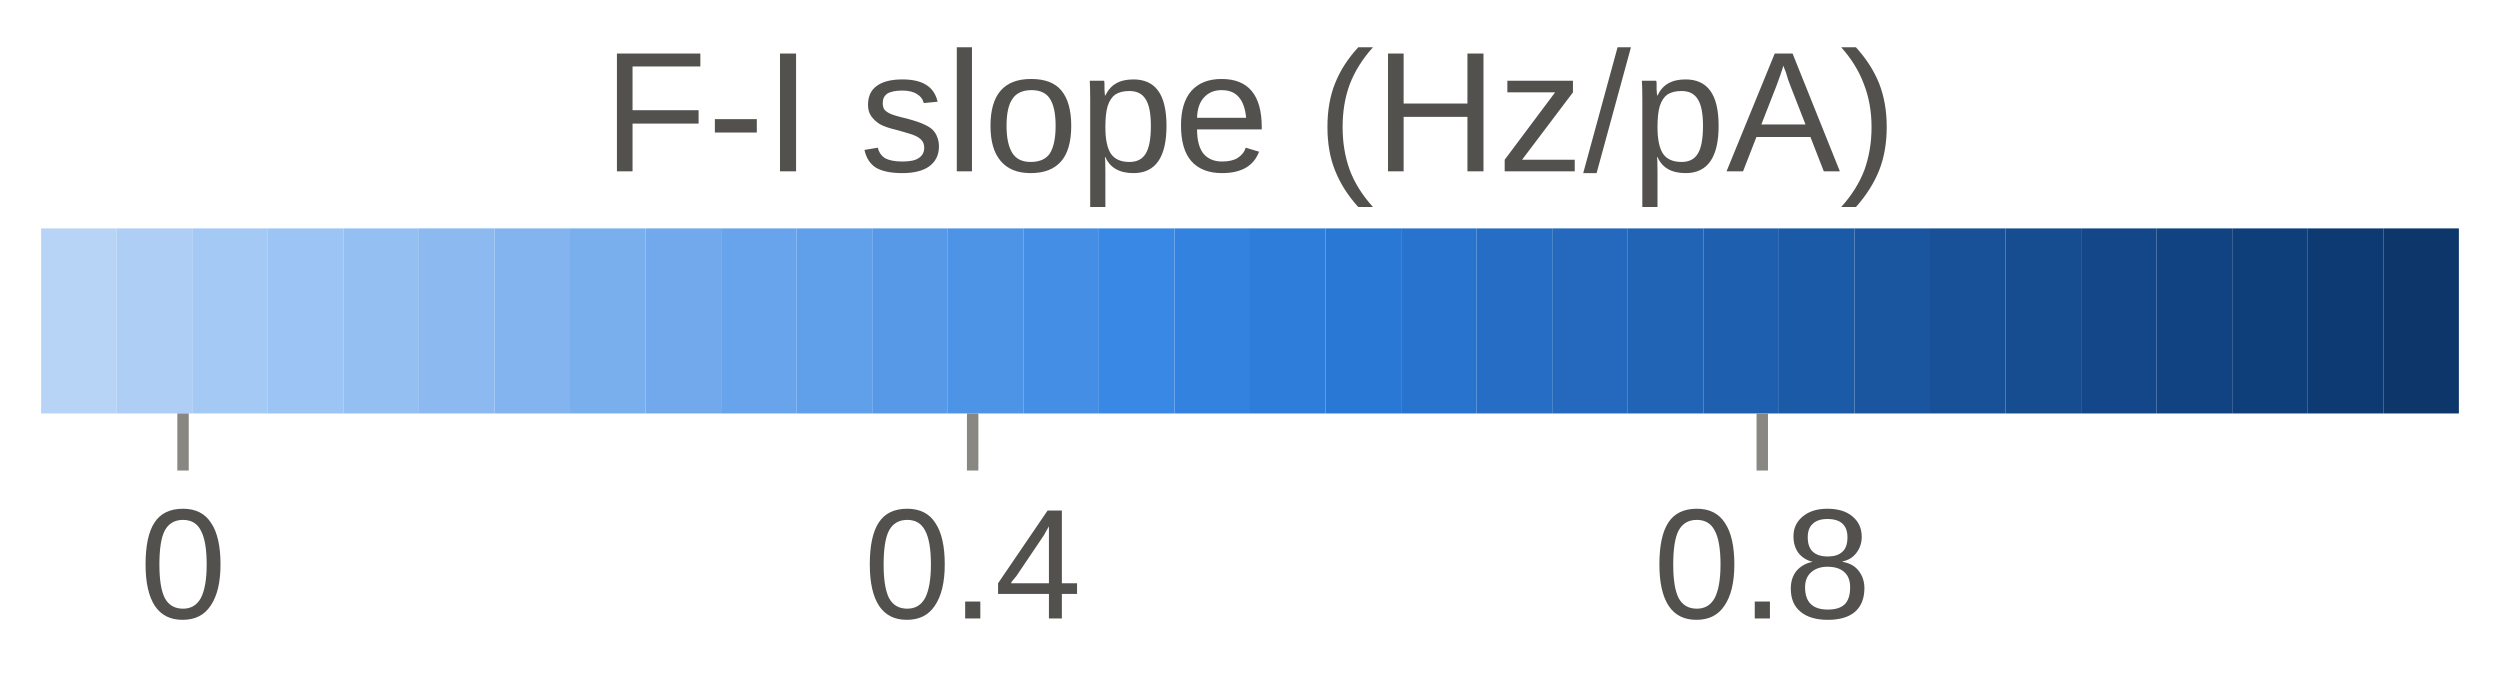
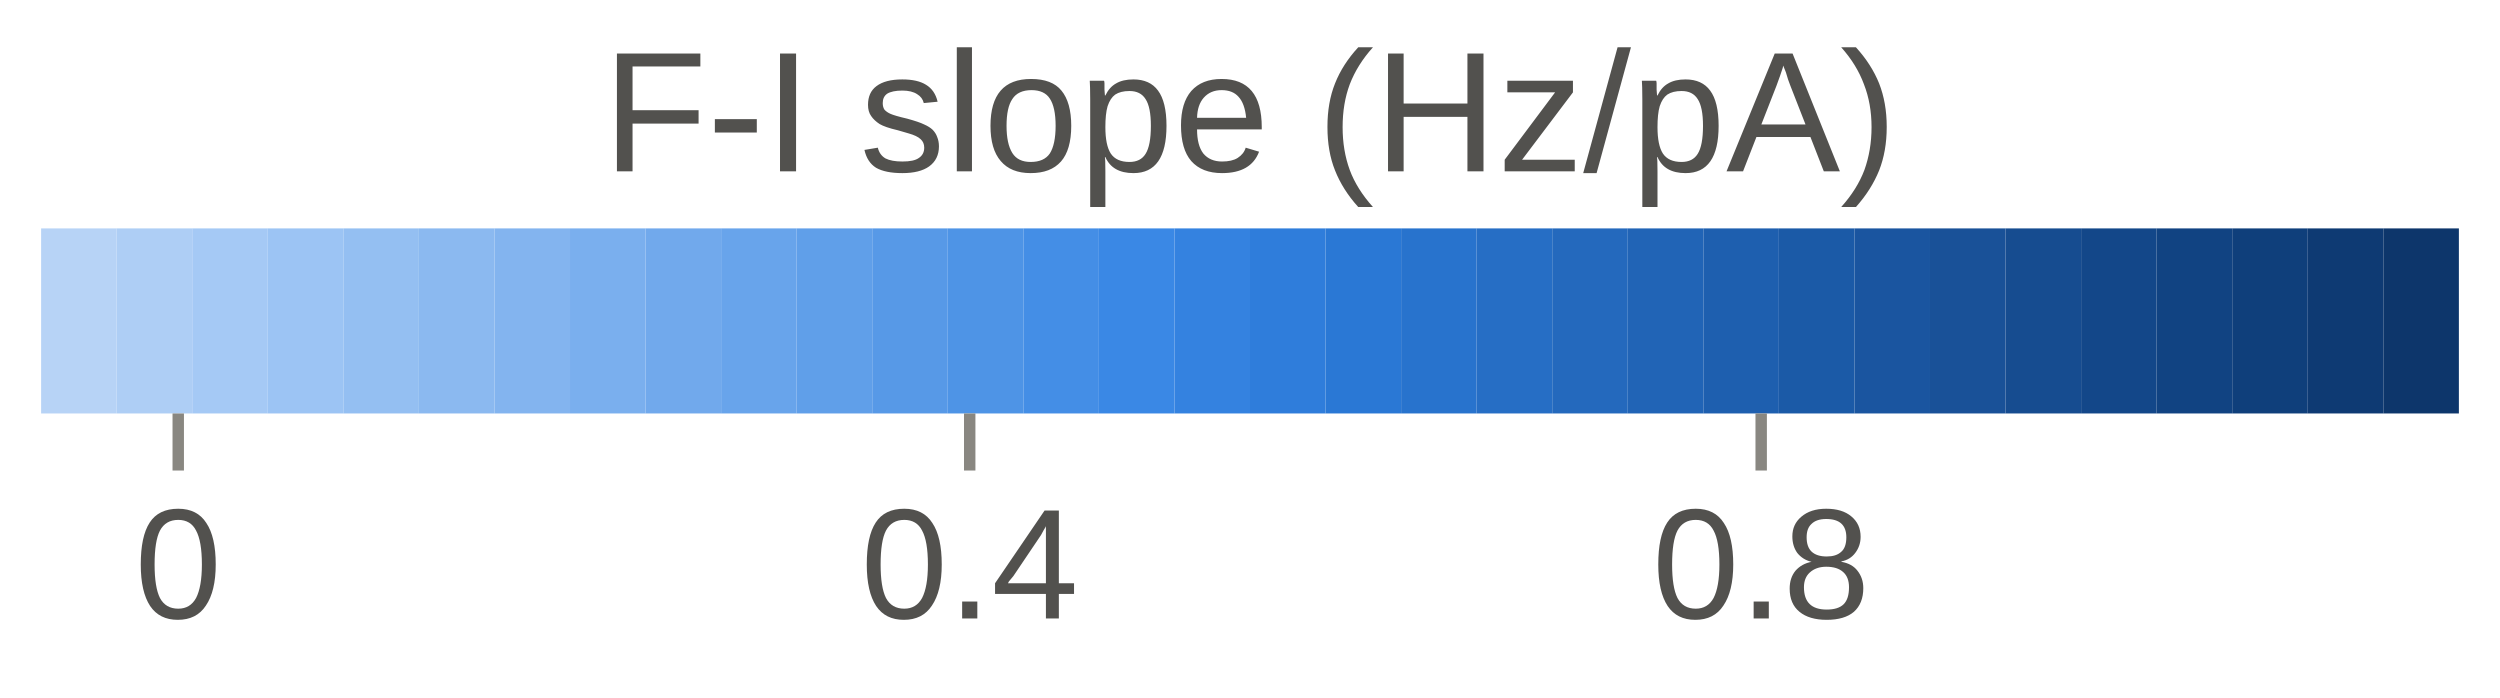
<svg xmlns="http://www.w3.org/2000/svg" xmlns:xlink="http://www.w3.org/1999/xlink" width="87.552pt" height="24.419pt" viewBox="0 0 87.552 24.419" version="1.1">
  <defs>
    <style type="text/css">*{stroke-linejoin: round; stroke-linecap: butt}</style>
  </defs>
  <g id="figure_1">
    <g id="patch_1">
      <path d="M -0 24.419  L 87.552 24.419  L 87.552 0  L -0 0  L -0 24.419  z " style="fill: none" />
    </g>
    <g id="axes_1">
      <g id="patch_2">
        <path d="M 1.44 14.479  L 86.112 14.479  L 86.112 7.999  L 1.44 7.999  L 1.44 14.479  z " style="fill: none" />
      </g>
      <g id="QuadMesh_1">
-         <path d="M 1.44 14.479  L 1.44 7.999  L 4.086 7.999  L 4.086 14.479  L 1.44 14.479  " clip-path="url(#p1fb05b5288)" style="fill: #b7d3f6" />
-         <path d="M 4.086 14.479  L 4.086 7.999  L 6.732 7.999  L 6.732 14.479  L 4.086 14.479  " clip-path="url(#p1fb05b5288)" style="fill: #aecef5" />
-         <path d="M 6.732 14.479  L 6.732 7.999  L 9.378 7.999  L 9.378 14.479  L 6.732 14.479  " clip-path="url(#p1fb05b5288)" style="fill: #a5c9f5" />
-         <path d="M 9.378 14.479  L 9.378 7.999  L 12.024 7.999  L 12.024 14.479  L 9.378 14.479  " clip-path="url(#p1fb05b5288)" style="fill: #9cc4f4" />
-         <path d="M 12.024 14.479  L 12.024 7.999  L 14.67 7.999  L 14.67 14.479  L 12.024 14.479  " clip-path="url(#p1fb05b5288)" style="fill: #94bff2" />
-         <path d="M 14.67 14.479  L 14.67 7.999  L 17.316 7.999  L 17.316 14.479  L 14.67 14.479  " clip-path="url(#p1fb05b5288)" style="fill: #8bb9f0" />
-         <path d="M 17.316 14.479  L 17.316 7.999  L 19.962 7.999  L 19.962 14.479  L 17.316 14.479  " clip-path="url(#p1fb05b5288)" style="fill: #83b4ef" />
-         <path d="M 19.962 14.479  L 19.962 7.999  L 22.608 7.999  L 22.608 14.479  L 19.962 14.479  " clip-path="url(#p1fb05b5288)" style="fill: #7aafee" />
-         <path d="M 22.608 14.479  L 22.608 7.999  L 25.254 7.999  L 25.254 14.479  L 22.608 14.479  " clip-path="url(#p1fb05b5288)" style="fill: #71a9ec" />
-         <path d="M 25.254 14.479  L 25.254 7.999  L 27.9 7.999  L 27.9 14.479  L 25.254 14.479  " clip-path="url(#p1fb05b5288)" style="fill: #68a4eb" />
-         <path d="M 27.9 14.479  L 27.9 7.999  L 30.546 7.999  L 30.546 14.479  L 27.9 14.479  " clip-path="url(#p1fb05b5288)" style="fill: #609fe9" />
-         <path d="M 30.546 14.479  L 30.546 7.999  L 33.192 7.999  L 33.192 14.479  L 30.546 14.479  " clip-path="url(#p1fb05b5288)" style="fill: #5799e7" />
-         <path d="M 33.192 14.479  L 33.192 7.999  L 35.838 7.999  L 35.838 14.479  L 33.192 14.479  " clip-path="url(#p1fb05b5288)" style="fill: #4e94e6" />
-         <path d="M 35.838 14.479  L 35.838 7.999  L 38.484 7.999  L 38.484 14.479  L 35.838 14.479  " clip-path="url(#p1fb05b5288)" style="fill: #448ee6" />
-         <path d="M 38.484 14.479  L 38.484 7.999  L 41.13 7.999  L 41.13 14.479  L 38.484 14.479  " clip-path="url(#p1fb05b5288)" style="fill: #3a88e5" />
-         <path d="M 41.13 14.479  L 41.13 7.999  L 43.776 7.999  L 43.776 14.479  L 41.13 14.479  " clip-path="url(#p1fb05b5288)" style="fill: #3482e0" />
-         <path d="M 43.776 14.479  L 43.776 7.999  L 46.422 7.999  L 46.422 14.479  L 43.776 14.479  " clip-path="url(#p1fb05b5288)" style="fill: #2f7ddb" />
-         <path d="M 46.422 14.479  L 46.422 7.999  L 49.068 7.999  L 49.068 14.479  L 46.422 14.479  " clip-path="url(#p1fb05b5288)" style="fill: #2a78d5" />
-         <path d="M 49.068 14.479  L 49.068 7.999  L 51.714 7.999  L 51.714 14.479  L 49.068 14.479  " clip-path="url(#p1fb05b5288)" style="fill: #2873cd" />
-         <path d="M 51.714 14.479  L 51.714 7.999  L 54.36 7.999  L 54.36 14.479  L 51.714 14.479  " clip-path="url(#p1fb05b5288)" style="fill: #266ec5" />
-         <path d="M 54.36 14.479  L 54.36 7.999  L 57.006 7.999  L 57.006 14.479  L 54.36 14.479  " clip-path="url(#p1fb05b5288)" style="fill: #2469bd" />
-         <path d="M 57.006 14.479  L 57.006 7.999  L 59.652 7.999  L 59.652 14.479  L 57.006 14.479  " clip-path="url(#p1fb05b5288)" style="fill: #2164b6" />
-         <path d="M 59.652 14.479  L 59.652 7.999  L 62.298 7.999  L 62.298 14.479  L 59.652 14.479  " clip-path="url(#p1fb05b5288)" style="fill: #1e5faf" />
-         <path d="M 62.298 14.479  L 62.298 7.999  L 64.944 7.999  L 64.944 14.479  L 62.298 14.479  " clip-path="url(#p1fb05b5288)" style="fill: #1b5aa7" />
-         <path d="M 64.944 14.479  L 64.944 7.999  L 67.59 7.999  L 67.59 14.479  L 64.944 14.479  " clip-path="url(#p1fb05b5288)" style="fill: #1a55a0" />
-         <path d="M 67.59 14.479  L 67.59 7.999  L 70.236 7.999  L 70.236 14.479  L 67.59 14.479  " clip-path="url(#p1fb05b5288)" style="fill: #195198" />
-         <path d="M 70.236 14.479  L 70.236 7.999  L 72.882 7.999  L 72.882 14.479  L 70.236 14.479  " clip-path="url(#p1fb05b5288)" style="fill: #164c90" />
-         <path d="M 72.882 14.479  L 72.882 7.999  L 75.528 7.999  L 75.528 14.479  L 72.882 14.479  " clip-path="url(#p1fb05b5288)" style="fill: #134789" />
-         <path d="M 75.528 14.479  L 75.528 7.999  L 78.174 7.999  L 78.174 14.479  L 75.528 14.479  " clip-path="url(#p1fb05b5288)" style="fill: #114382" />
-         <path d="M 78.174 14.479  L 78.174 7.999  L 80.82 7.999  L 80.82 14.479  L 78.174 14.479  " clip-path="url(#p1fb05b5288)" style="fill: #0f3f7b" />
-         <path d="M 80.82 14.479  L 80.82 7.999  L 83.466 7.999  L 83.466 14.479  L 80.82 14.479  " clip-path="url(#p1fb05b5288)" style="fill: #0e3a73" />
-         <path d="M 83.466 14.479  L 83.466 7.999  L 86.112 7.999  L 86.112 14.479  L 83.466 14.479  " clip-path="url(#p1fb05b5288)" style="fill: #0d366b" />
+         <path d="M 1.44 14.479  L 1.44 7.999  L 4.086 7.999  L 4.086 14.479  L 1.44 14.479  " clip-path="url(#p75c4e6c3db)" style="fill: #b7d3f6" />
+         <path d="M 4.086 14.479  L 4.086 7.999  L 6.732 7.999  L 6.732 14.479  L 4.086 14.479  " clip-path="url(#p75c4e6c3db)" style="fill: #aecef5" />
+         <path d="M 6.732 14.479  L 6.732 7.999  L 9.378 7.999  L 9.378 14.479  L 6.732 14.479  " clip-path="url(#p75c4e6c3db)" style="fill: #a5c9f5" />
+         <path d="M 9.378 14.479  L 9.378 7.999  L 12.024 7.999  L 12.024 14.479  L 9.378 14.479  " clip-path="url(#p75c4e6c3db)" style="fill: #9cc4f4" />
+         <path d="M 12.024 14.479  L 12.024 7.999  L 14.67 7.999  L 14.67 14.479  L 12.024 14.479  " clip-path="url(#p75c4e6c3db)" style="fill: #94bff2" />
+         <path d="M 14.67 14.479  L 14.67 7.999  L 17.316 7.999  L 17.316 14.479  L 14.67 14.479  " clip-path="url(#p75c4e6c3db)" style="fill: #8bb9f0" />
+         <path d="M 17.316 14.479  L 17.316 7.999  L 19.962 7.999  L 19.962 14.479  L 17.316 14.479  " clip-path="url(#p75c4e6c3db)" style="fill: #83b4ef" />
+         <path d="M 19.962 14.479  L 19.962 7.999  L 22.608 7.999  L 22.608 14.479  L 19.962 14.479  " clip-path="url(#p75c4e6c3db)" style="fill: #7aafee" />
+         <path d="M 22.608 14.479  L 22.608 7.999  L 25.254 7.999  L 25.254 14.479  L 22.608 14.479  " clip-path="url(#p75c4e6c3db)" style="fill: #71a9ec" />
+         <path d="M 25.254 14.479  L 25.254 7.999  L 27.9 7.999  L 27.9 14.479  L 25.254 14.479  " clip-path="url(#p75c4e6c3db)" style="fill: #68a4eb" />
+         <path d="M 27.9 14.479  L 27.9 7.999  L 30.546 7.999  L 30.546 14.479  L 27.9 14.479  " clip-path="url(#p75c4e6c3db)" style="fill: #609fe9" />
+         <path d="M 30.546 14.479  L 30.546 7.999  L 33.192 7.999  L 33.192 14.479  L 30.546 14.479  " clip-path="url(#p75c4e6c3db)" style="fill: #5799e7" />
+         <path d="M 33.192 14.479  L 33.192 7.999  L 35.838 7.999  L 35.838 14.479  L 33.192 14.479  " clip-path="url(#p75c4e6c3db)" style="fill: #4e94e6" />
+         <path d="M 35.838 14.479  L 35.838 7.999  L 38.484 7.999  L 38.484 14.479  L 35.838 14.479  " clip-path="url(#p75c4e6c3db)" style="fill: #448ee6" />
+         <path d="M 38.484 14.479  L 38.484 7.999  L 41.13 7.999  L 41.13 14.479  L 38.484 14.479  " clip-path="url(#p75c4e6c3db)" style="fill: #3a88e5" />
+         <path d="M 41.13 14.479  L 41.13 7.999  L 43.776 7.999  L 43.776 14.479  L 41.13 14.479  " clip-path="url(#p75c4e6c3db)" style="fill: #3482e0" />
+         <path d="M 43.776 14.479  L 43.776 7.999  L 46.422 7.999  L 46.422 14.479  L 43.776 14.479  " clip-path="url(#p75c4e6c3db)" style="fill: #2f7ddb" />
+         <path d="M 46.422 14.479  L 46.422 7.999  L 49.068 7.999  L 49.068 14.479  L 46.422 14.479  " clip-path="url(#p75c4e6c3db)" style="fill: #2a78d5" />
+         <path d="M 49.068 14.479  L 49.068 7.999  L 51.714 7.999  L 51.714 14.479  L 49.068 14.479  " clip-path="url(#p75c4e6c3db)" style="fill: #2873cd" />
+         <path d="M 51.714 14.479  L 51.714 7.999  L 54.36 7.999  L 54.36 14.479  L 51.714 14.479  " clip-path="url(#p75c4e6c3db)" style="fill: #266ec5" />
+         <path d="M 54.36 14.479  L 54.36 7.999  L 57.006 7.999  L 57.006 14.479  L 54.36 14.479  " clip-path="url(#p75c4e6c3db)" style="fill: #2469bd" />
+         <path d="M 57.006 14.479  L 57.006 7.999  L 59.652 7.999  L 59.652 14.479  L 57.006 14.479  " clip-path="url(#p75c4e6c3db)" style="fill: #2164b6" />
+         <path d="M 59.652 14.479  L 59.652 7.999  L 62.298 7.999  L 62.298 14.479  L 59.652 14.479  " clip-path="url(#p75c4e6c3db)" style="fill: #1e5faf" />
+         <path d="M 62.298 14.479  L 62.298 7.999  L 64.944 7.999  L 64.944 14.479  L 62.298 14.479  " clip-path="url(#p75c4e6c3db)" style="fill: #1b5aa7" />
+         <path d="M 64.944 14.479  L 64.944 7.999  L 67.59 7.999  L 67.59 14.479  L 64.944 14.479  " clip-path="url(#p75c4e6c3db)" style="fill: #1a55a0" />
+         <path d="M 67.59 14.479  L 67.59 7.999  L 70.236 7.999  L 70.236 14.479  L 67.59 14.479  " clip-path="url(#p75c4e6c3db)" style="fill: #195198" />
+         <path d="M 70.236 14.479  L 70.236 7.999  L 72.882 7.999  L 72.882 14.479  L 70.236 14.479  " clip-path="url(#p75c4e6c3db)" style="fill: #164c90" />
+         <path d="M 72.882 14.479  L 72.882 7.999  L 75.528 7.999  L 75.528 14.479  L 72.882 14.479  " clip-path="url(#p75c4e6c3db)" style="fill: #134789" />
+         <path d="M 75.528 14.479  L 75.528 7.999  L 78.174 7.999  L 78.174 14.479  L 75.528 14.479  " clip-path="url(#p75c4e6c3db)" style="fill: #114382" />
+         <path d="M 78.174 14.479  L 78.174 7.999  L 80.82 7.999  L 80.82 14.479  L 78.174 14.479  " clip-path="url(#p75c4e6c3db)" style="fill: #0f3f7b" />
+         <path d="M 80.82 14.479  L 80.82 7.999  L 83.466 7.999  L 83.466 14.479  L 80.82 14.479  " clip-path="url(#p75c4e6c3db)" style="fill: #0e3a73" />
+         <path d="M 83.466 14.479  L 83.466 7.999  L 86.112 7.999  L 86.112 14.479  L 83.466 14.479  " clip-path="url(#p75c4e6c3db)" style="fill: #0d366b" />
      </g>
      <g id="matplotlib.axis_1">
        <g id="xtick_1">
          <g id="line2d_1">
            <defs>
-               <path id="m33db895a0b" d="M 0 0  L 0 2  " style="stroke: #898781; stroke-width: 0.4" />
+               <path id="m221e52e4be" d="M 0 0  L 0 2  " style="stroke: #898781; stroke-width: 0.4" />
            </defs>
            <g>
-               <use xlink:href="#m33db895a0b" x="6.41" y="14.479" style="fill: #898781; stroke: #898781; stroke-width: 0.4" />
+               <use xlink:href="#m221e52e4be" x="6.242" y="14.479" style="fill: #898781; stroke: #898781; stroke-width: 0.4" />
            </g>
          </g>
          <g id="text_1">
-             <text style="font-size: 5.5px; font-family: 'Arial', 'Helvetica', 'DejaVu Sans', sans-serif; text-anchor: middle; fill: #52514e" x="6.41" y="21.658" transform="rotate(-0 6.410093 21.65777)">0</text>
+             <text style="font-size: 5.5px; font-family: 'Arial', 'Helvetica', 'DejaVu Sans', sans-serif; text-anchor: middle; fill: #52514e" x="6.242" y="21.658" transform="rotate(-0 6.242271 21.65777)">0</text>
          </g>
        </g>
        <g id="xtick_2">
          <g id="line2d_2">
            <g>
-               <use xlink:href="#m33db895a0b" x="34.063" y="14.479" style="fill: #898781; stroke: #898781; stroke-width: 0.4" />
+               <use xlink:href="#m221e52e4be" x="33.96" y="14.479" style="fill: #898781; stroke: #898781; stroke-width: 0.4" />
            </g>
          </g>
          <g id="text_2">
-             <text style="font-size: 5.5px; font-family: 'Arial', 'Helvetica', 'DejaVu Sans', sans-serif; text-anchor: middle; fill: #52514e" x="34.063" y="21.658" transform="rotate(-0 34.06309 21.65777)">0.4</text>
+             <text style="font-size: 5.5px; font-family: 'Arial', 'Helvetica', 'DejaVu Sans', sans-serif; text-anchor: middle; fill: #52514e" x="33.96" y="21.658" transform="rotate(-0 33.96037 21.65777)">0.4</text>
          </g>
        </g>
        <g id="xtick_3">
          <g id="line2d_3">
            <g>
-               <use xlink:href="#m33db895a0b" x="61.716" y="14.479" style="fill: #898781; stroke: #898781; stroke-width: 0.4" />
+               <use xlink:href="#m221e52e4be" x="61.678" y="14.479" style="fill: #898781; stroke: #898781; stroke-width: 0.4" />
            </g>
          </g>
          <g id="text_3">
-             <text style="font-size: 5.5px; font-family: 'Arial', 'Helvetica', 'DejaVu Sans', sans-serif; text-anchor: middle; fill: #52514e" x="61.716" y="21.658" transform="rotate(-0 61.71609 21.65777)">0.8</text>
+             <text style="font-size: 5.5px; font-family: 'Arial', 'Helvetica', 'DejaVu Sans', sans-serif; text-anchor: middle; fill: #52514e" x="61.678" y="21.658" transform="rotate(-0 61.67847 21.65777)">0.8</text>
          </g>
        </g>
      </g>
      <g id="matplotlib.axis_2" />
      <g id="LineCollection_1" />
      <g id="text_4">
        <text style="font-size: 6px; font-family: 'Arial', 'Helvetica', 'DejaVu Sans', sans-serif; text-anchor: middle; fill: #52514e" x="43.776" y="5.999" transform="rotate(-0 43.776 5.999062)">F-I slope (Hz/pA)</text>
      </g>
    </g>
  </g>
  <defs>
-     <clipPath id="p1fb05b5288">
+     <clipPath id="p75c4e6c3db">
      <rect x="1.44" y="7.999" width="84.672" height="6.48" />
    </clipPath>
  </defs>
</svg>
